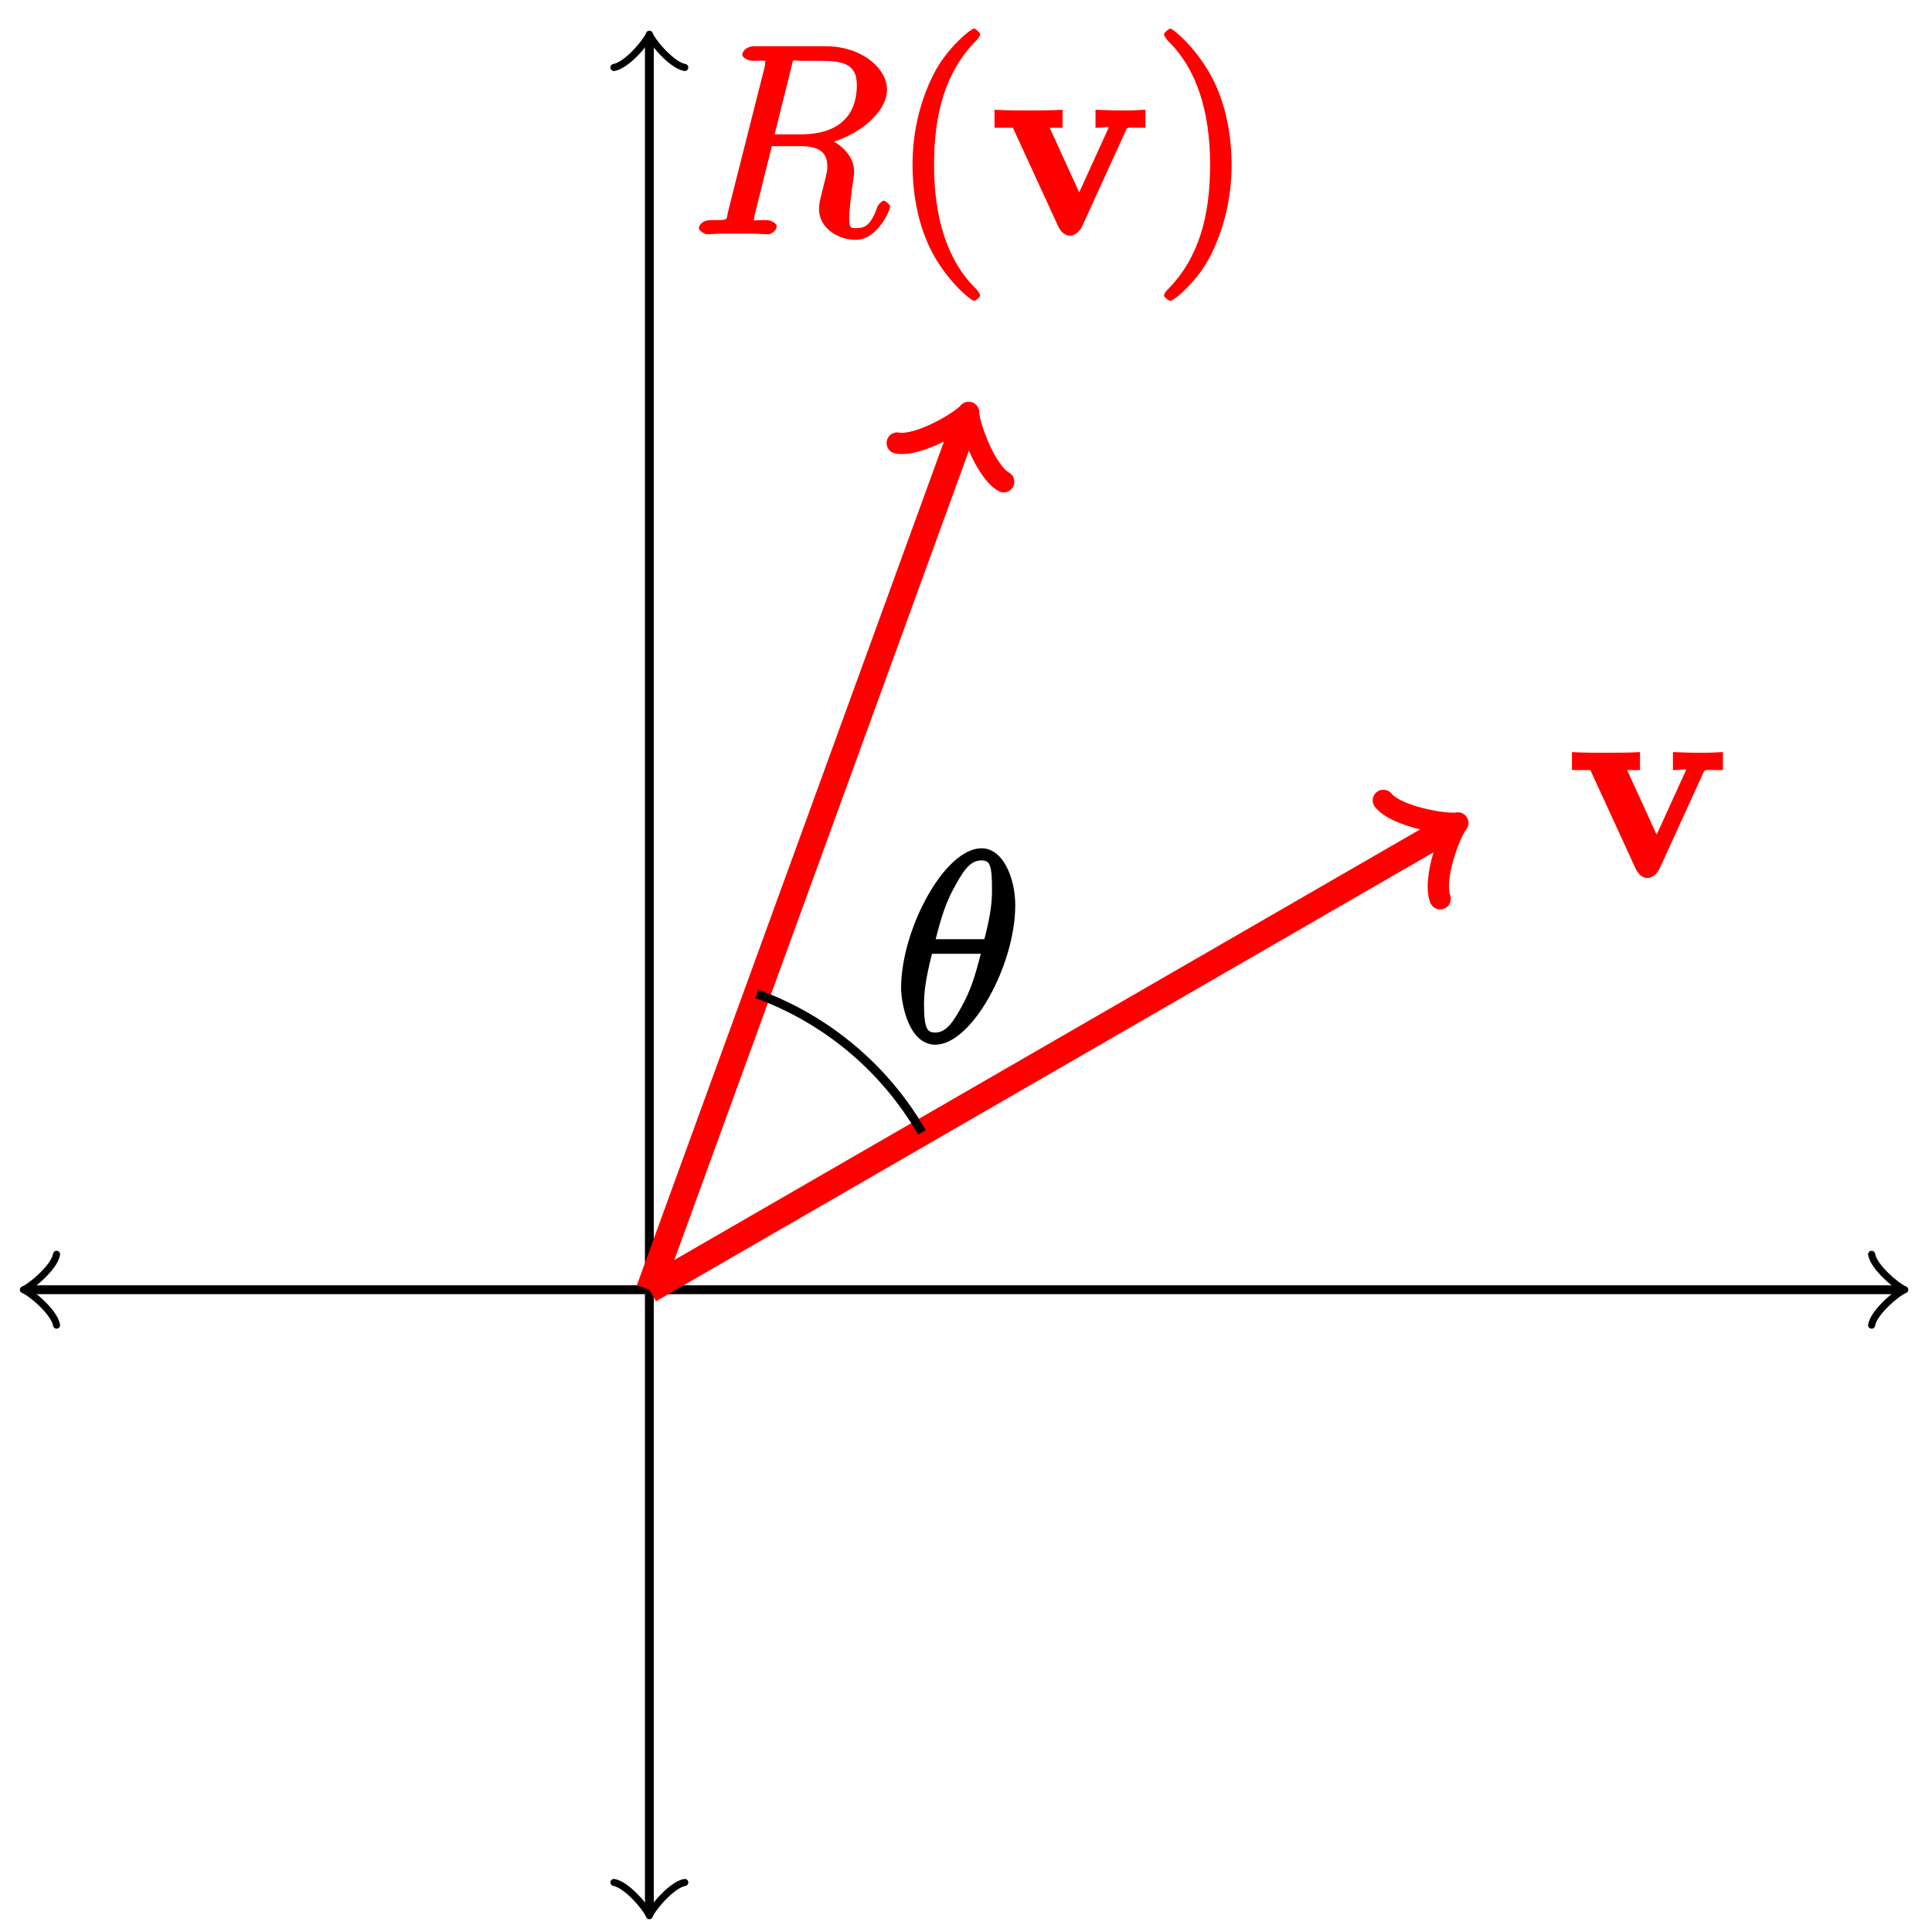
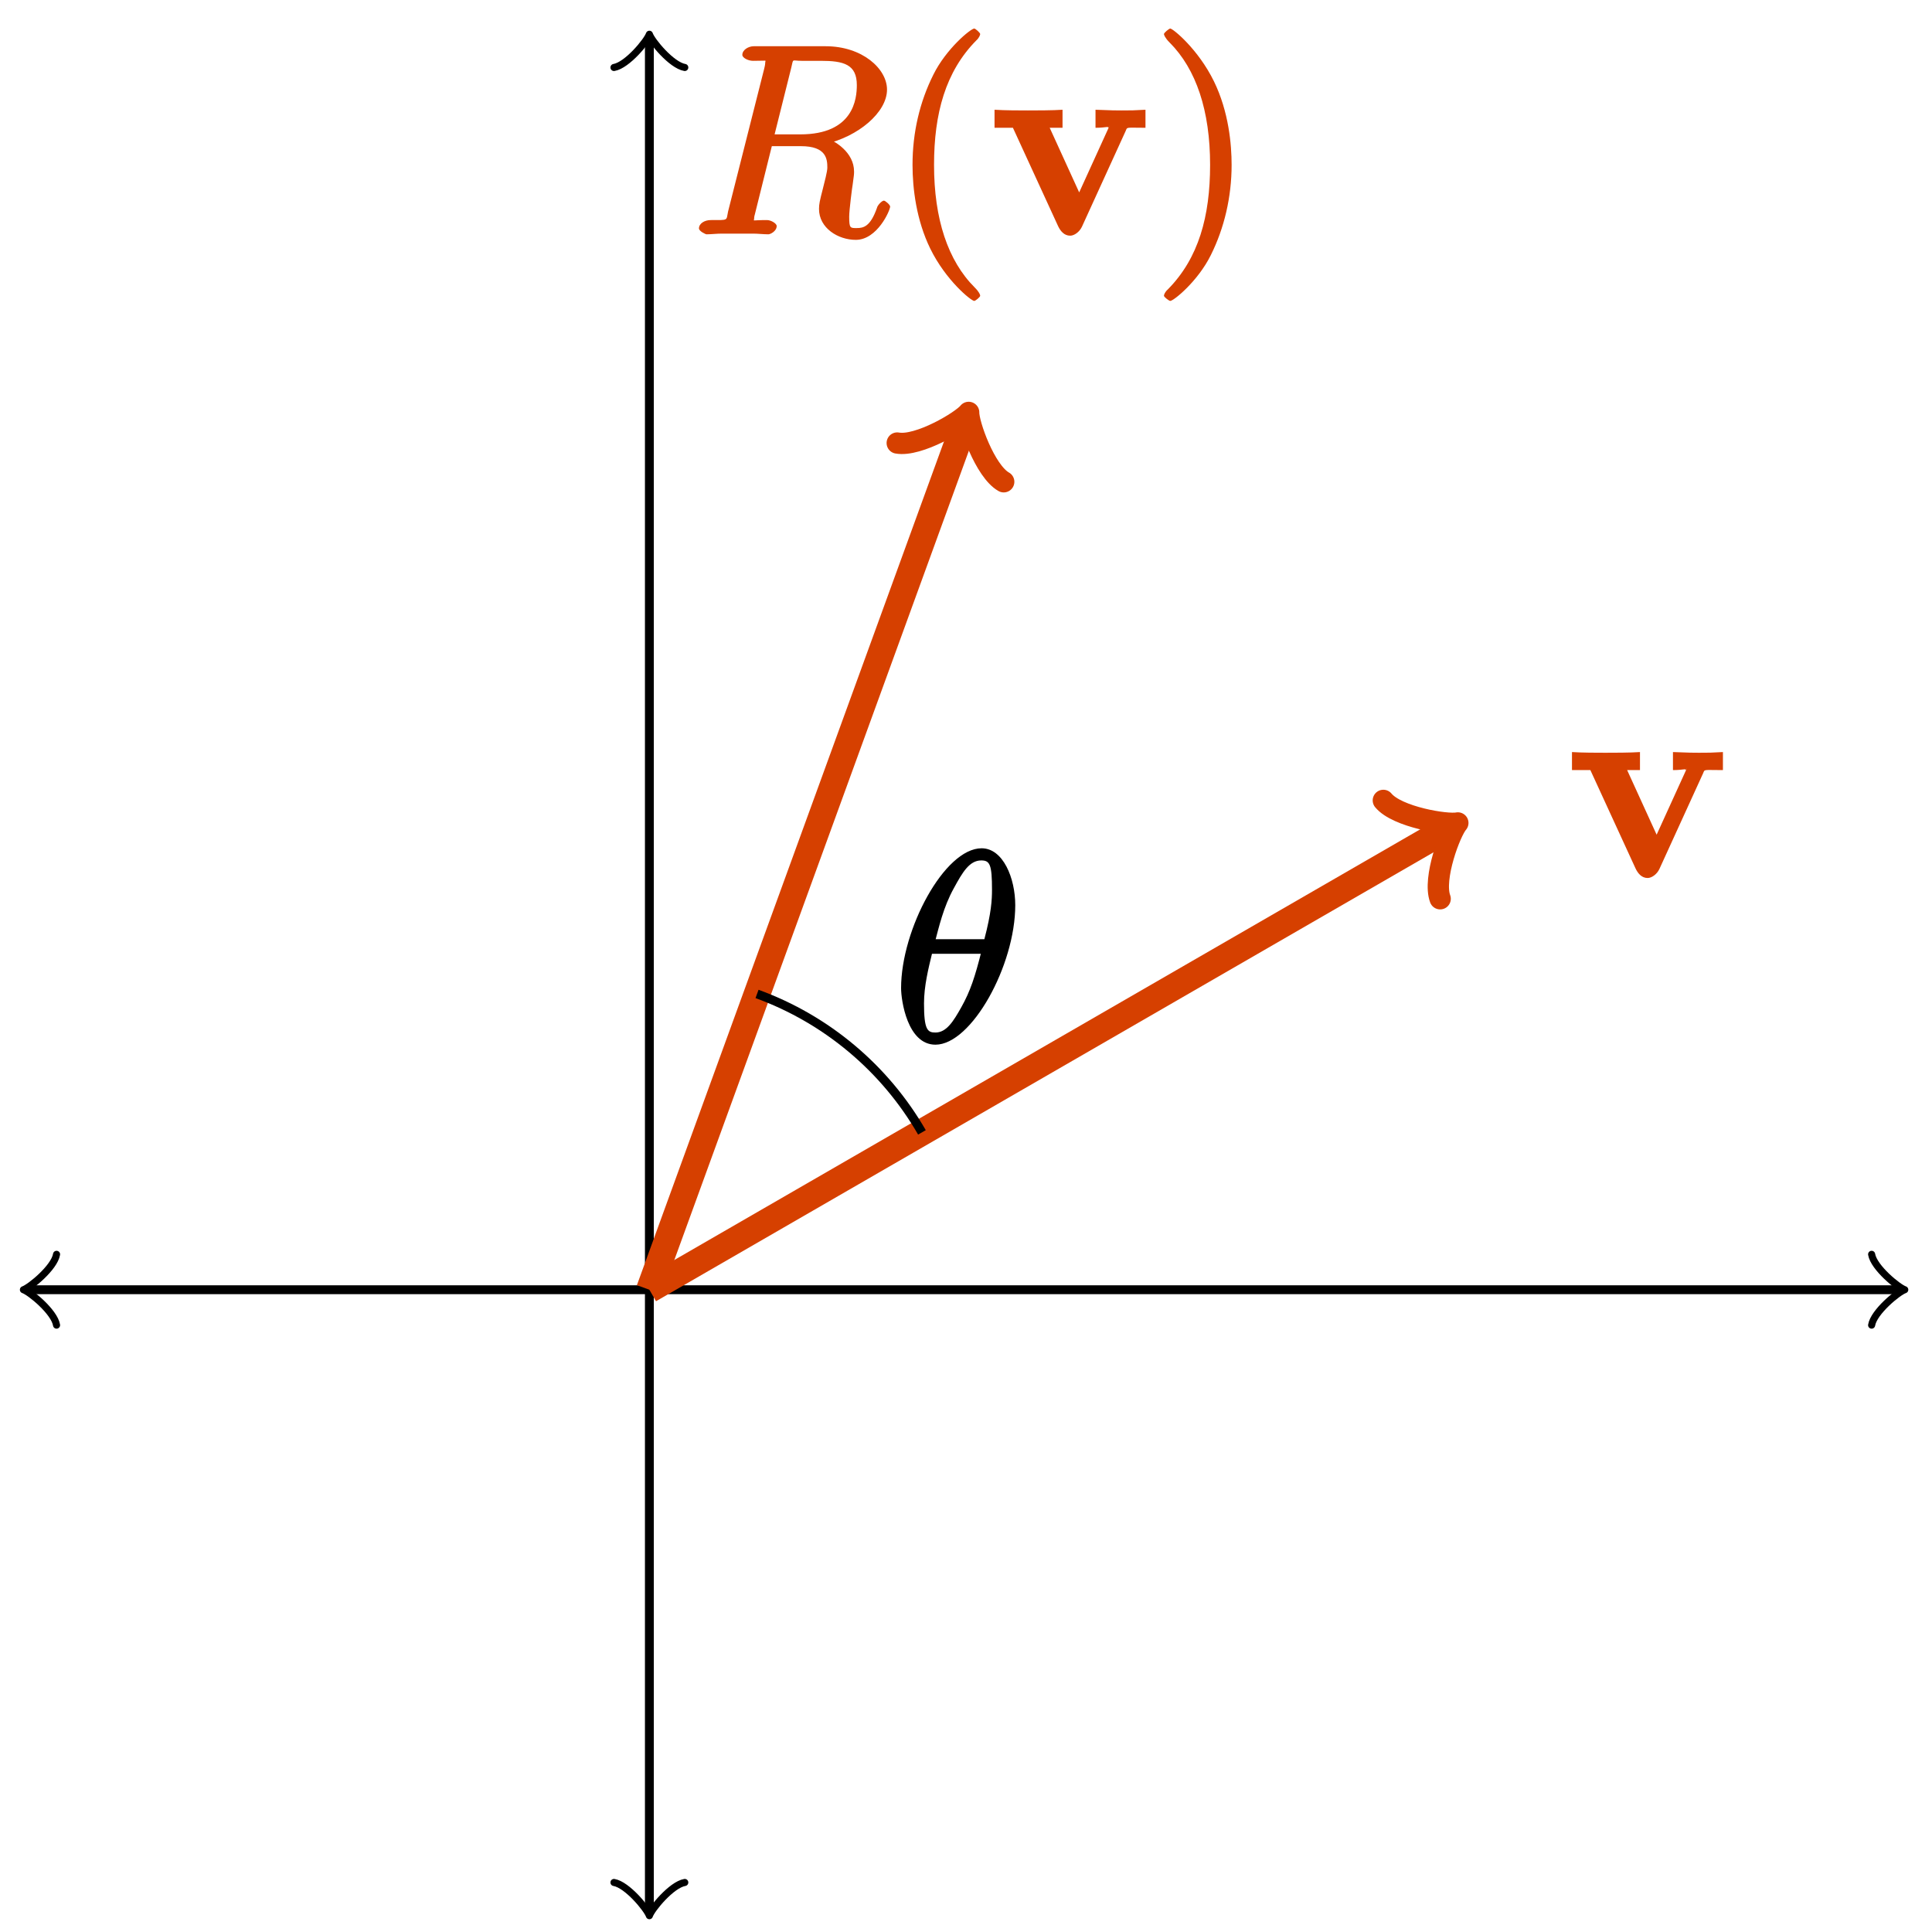
<svg xmlns="http://www.w3.org/2000/svg" xmlns:xlink="http://www.w3.org/1999/xlink" width="87pt" height="87pt" viewBox="0 0 87 87" version="1.1">
  <defs>
    <g>
      <symbol overflow="visible" id="glyph0-0">
        <path style="stroke:none;" d="" />
      </symbol>
      <symbol overflow="visible" id="glyph0-1">
        <path style="stroke:none;" d="M 6.047 -4.656 C 6.125 -4.844 6.047 -4.797 6.938 -4.797 L 6.938 -5.609 C 6.375 -5.578 6.344 -5.578 5.859 -5.578 C 5.531 -5.578 5.516 -5.578 4.688 -5.609 L 4.688 -4.797 C 5.156 -4.797 5.266 -4.875 5.266 -4.797 C 5.266 -4.781 5.312 -4.875 5.328 -4.906 L 3.812 -1.578 L 4.094 -1.578 L 2.625 -4.797 L 3.203 -4.797 L 3.203 -5.609 C 2.797 -5.578 1.953 -5.578 1.641 -5.578 C 1.297 -5.578 0.594 -5.578 0.141 -5.609 L 0.141 -4.797 L 0.969 -4.797 L 3 -0.375 C 3.109 -0.141 3.281 0.062 3.547 0.062 C 3.734 0.062 3.969 -0.109 4.078 -0.344 Z M 6.047 -4.656 " />
      </symbol>
      <symbol overflow="visible" id="glyph1-0">
        <path style="stroke:none;" d="" />
      </symbol>
      <symbol overflow="visible" id="glyph1-1">
        <path style="stroke:none;" d="M 4.547 -7.5 C 4.656 -7.938 4.547 -7.812 5.016 -7.812 L 5.875 -7.812 C 6.906 -7.812 7.5 -7.656 7.5 -6.719 C 7.5 -6.109 7.359 -4.5 4.953 -4.5 L 3.797 -4.5 Z M 6.062 -4.062 C 7.547 -4.391 8.859 -5.484 8.859 -6.516 C 8.859 -7.453 7.75 -8.469 6.094 -8.469 L 2.859 -8.469 C 2.625 -8.469 2.344 -8.312 2.344 -8.078 C 2.344 -7.953 2.594 -7.812 2.828 -7.812 C 3.531 -7.812 3.375 -7.859 3.375 -7.734 C 3.375 -7.703 3.375 -7.641 3.328 -7.453 L 1.703 -1.031 C 1.609 -0.609 1.75 -0.641 0.922 -0.641 C 0.641 -0.641 0.391 -0.484 0.391 -0.266 C 0.391 -0.141 0.688 0 0.734 0 C 0.938 0 1.188 -0.031 1.422 -0.031 L 2.828 -0.031 C 3.047 -0.031 3.297 0 3.516 0 C 3.609 0 3.891 -0.141 3.891 -0.375 C 3.891 -0.484 3.641 -0.641 3.453 -0.641 C 2.719 -0.641 2.875 -0.578 2.875 -0.703 C 2.875 -0.719 2.875 -0.797 2.906 -0.891 L 3.672 -3.969 L 4.984 -3.969 C 6.125 -3.969 6.172 -3.391 6.172 -3 C 6.172 -2.828 6.047 -2.359 5.969 -2.047 C 5.828 -1.5 5.797 -1.359 5.797 -1.141 C 5.797 -0.281 6.656 0.25 7.453 0.25 C 8.422 0.25 9 -1.078 9 -1.25 C 9 -1.328 8.781 -1.516 8.719 -1.516 C 8.625 -1.516 8.422 -1.297 8.406 -1.188 C 8.109 -0.344 7.797 -0.281 7.5 -0.281 C 7.203 -0.281 7.156 -0.266 7.156 -0.797 C 7.156 -1.094 7.297 -2.172 7.312 -2.234 C 7.375 -2.672 7.375 -2.719 7.375 -2.828 C 7.375 -3.688 6.516 -4.219 6.062 -4.359 Z M 6.062 -4.062 " />
      </symbol>
      <symbol overflow="visible" id="glyph1-2">
        <path style="stroke:none;" d="M 5.453 -6.156 C 5.453 -7.375 4.906 -8.719 3.938 -8.719 C 2.266 -8.719 0.312 -5.062 0.312 -2.422 C 0.312 -1.875 0.594 0.125 1.859 0.125 C 3.484 0.125 5.453 -3.438 5.453 -6.156 Z M 1.828 -4.469 C 2.016 -5.172 2.219 -6.078 2.688 -6.922 C 3.078 -7.641 3.391 -8.172 3.922 -8.172 C 4.312 -8.172 4.406 -7.984 4.406 -6.844 C 4.406 -6.406 4.375 -5.812 4.062 -4.625 L 1.859 -4.625 Z M 3.938 -4.109 C 3.641 -2.938 3.438 -2.297 3.016 -1.547 C 2.672 -0.938 2.359 -0.422 1.859 -0.422 C 1.5 -0.422 1.344 -0.547 1.344 -1.734 C 1.344 -2.516 1.547 -3.328 1.703 -3.969 L 3.906 -3.969 Z M 3.938 -4.109 " />
      </symbol>
      <symbol overflow="visible" id="glyph2-0">
        <path style="stroke:none;" d="" />
      </symbol>
      <symbol overflow="visible" id="glyph2-1">
        <path style="stroke:none;" d="M 4.047 2.766 C 4.047 2.719 4 2.594 3.797 2.391 C 2.594 1.188 1.969 -0.688 1.969 -3.125 C 1.969 -5.438 2.484 -7.328 3.875 -8.734 C 4 -8.844 4.047 -8.984 4.047 -9.016 C 4.047 -9.078 3.828 -9.266 3.781 -9.266 C 3.625 -9.266 2.516 -8.359 1.938 -7.188 C 1.328 -5.969 1 -4.594 1 -3.125 C 1 -2.062 1.172 -0.641 1.797 0.641 C 2.5 2.078 3.641 3 3.781 3 C 3.828 3 4.047 2.828 4.047 2.766 Z M 4.047 2.766 " />
      </symbol>
      <symbol overflow="visible" id="glyph2-2">
        <path style="stroke:none;" d="M 3.531 -3.125 C 3.531 -4.031 3.406 -5.516 2.734 -6.891 C 2.031 -8.328 0.891 -9.266 0.766 -9.266 C 0.719 -9.266 0.484 -9.078 0.484 -9.016 C 0.484 -8.984 0.531 -8.844 0.734 -8.641 C 1.938 -7.438 2.562 -5.562 2.562 -3.125 C 2.562 -0.812 2.047 1.078 0.656 2.484 C 0.531 2.594 0.484 2.719 0.484 2.766 C 0.484 2.828 0.719 3 0.766 3 C 0.922 3 2.016 2.109 2.594 0.938 C 3.203 -0.281 3.531 -1.688 3.531 -3.125 Z M 3.531 -3.125 " />
      </symbol>
    </g>
  </defs>
  <g id="surface1">
    <path style="fill:none;stroke-width:0.399;stroke-linecap:butt;stroke-linejoin:miter;stroke:rgb(0%,0%,0%);stroke-opacity:1;stroke-miterlimit:10;" d="M -27.889 -0 L 56.236 -0 " transform="matrix(1,0,0,-1,29.241,58.078)" />
    <path style="fill:none;stroke-width:0.319;stroke-linecap:round;stroke-linejoin:round;stroke:rgb(0%,0%,0%);stroke-opacity:1;stroke-miterlimit:10;" d="M -1.194 1.594 C -1.097 0.996 0.001 0.098 0.298 0 C 0.001 -0.101 -1.097 -0.996 -1.194 -1.594 " transform="matrix(-1,0,0,1,1.35248,58.078)" />
    <path style="fill:none;stroke-width:0.319;stroke-linecap:round;stroke-linejoin:round;stroke:rgb(0%,0%,0%);stroke-opacity:1;stroke-miterlimit:10;" d="M -1.195 1.594 C -1.097 0.996 0 0.101 0.297 -0 C 0 -0.098 -1.097 -0.996 -1.195 -1.594 " transform="matrix(1,0,0,-1,85.47634,58.078)" />
    <path style="fill:none;stroke-width:0.399;stroke-linecap:butt;stroke-linejoin:miter;stroke:rgb(0%,0%,0%);stroke-opacity:1;stroke-miterlimit:10;" d="M 0.001 -27.887 L 0.001 56.234 " transform="matrix(1,0,0,-1,29.241,58.078)" />
    <path style="fill:none;stroke-width:0.319;stroke-linecap:round;stroke-linejoin:round;stroke:rgb(0%,0%,0%);stroke-opacity:1;stroke-miterlimit:10;" d="M -1.197 1.595 C -1.095 0.997 -0.002 0.099 0.299 0.001 C -0.002 -0.1 -1.095 -0.995 -1.197 -1.593 " transform="matrix(0,1,1,0,29.241,85.96652)" />
    <path style="fill:none;stroke-width:0.319;stroke-linecap:round;stroke-linejoin:round;stroke:rgb(0%,0%,0%);stroke-opacity:1;stroke-miterlimit:10;" d="M -1.196 1.593 C -1.095 0.995 -0.001 0.1 0.3 -0.001 C -0.001 -0.099 -1.095 -0.997 -1.196 -1.595 " transform="matrix(0,-1,-1,0,29.241,1.84266)" />
-     <path style="fill:none;stroke-width:1.196;stroke-linecap:butt;stroke-linejoin:miter;stroke:rgb(100%,0%,0%);stroke-opacity:1;stroke-miterlimit:10;" d="M 0.001 -0 L 35.993 20.781 " transform="matrix(1,0,0,-1,29.241,58.078)" />
-     <path style="fill:none;stroke-width:0.956;stroke-linecap:round;stroke-linejoin:round;stroke:rgb(100%,0%,0%);stroke-opacity:1;stroke-miterlimit:10;" d="M -1.913 2.549 C -1.754 1.594 -0.002 0.159 0.477 -0 C -0.002 -0.16 -1.752 -1.595 -1.912 -2.55 " transform="matrix(0.86877,-0.5016,-0.5016,-0.86877,65.23375,37.29765)" />
-     <g style="fill:rgb(100%,0%,0%);fill-opacity:1;">
+     <path style="fill:none;stroke-width:1.196;stroke-linecap:butt;stroke-linejoin:miter;stroke:rgb(83.899%,25.099%,0%);stroke-opacity:1;stroke-miterlimit:10;" d="M 0.001 -0 L 35.993 20.781 " transform="matrix(1,0,0,-1,29.241,58.078)" />
+     <path style="fill:none;stroke-width:0.956;stroke-linecap:round;stroke-linejoin:round;stroke:rgb(83.899%,25.099%,0%);stroke-opacity:1;stroke-miterlimit:10;" d="M -1.913 2.549 C -1.754 1.594 -0.002 0.159 0.477 -0 C -0.002 -0.16 -1.752 -1.595 -1.912 -2.55 " transform="matrix(0.86877,-0.5016,-0.5016,-0.86877,65.23375,37.29765)" />
+     <g style="fill:rgb(83.922%,25.098%,0%);fill-opacity:1;">
      <use xlink:href="#glyph0-1" x="70.647" y="39.475" />
    </g>
-     <path style="fill:none;stroke-width:1.196;stroke-linecap:butt;stroke-linejoin:miter;stroke:rgb(100%,0%,0%);stroke-opacity:1;stroke-miterlimit:10;" d="M 0.001 -0 L 14.216 39.055 " transform="matrix(1,0,0,-1,29.241,58.078)" />
-     <path style="fill:none;stroke-width:0.956;stroke-linecap:round;stroke-linejoin:round;stroke:rgb(100%,0%,0%);stroke-opacity:1;stroke-miterlimit:10;" d="M -1.914 2.549 C -1.753 1.595 -0.002 0.16 0.48 -0 C -0.002 -0.159 -1.755 -1.594 -1.914 -2.549 " transform="matrix(0.34244,-0.94089,-0.94089,-0.34244,43.45627,19.02177)" />
-     <g style="fill:rgb(100%,0%,0%);fill-opacity:1;">
+     <path style="fill:none;stroke-width:1.196;stroke-linecap:butt;stroke-linejoin:miter;stroke:rgb(83.899%,25.099%,0%);stroke-opacity:1;stroke-miterlimit:10;" d="M 0.001 -0 L 14.216 39.055 " transform="matrix(1,0,0,-1,29.241,58.078)" />
+     <path style="fill:none;stroke-width:0.956;stroke-linecap:round;stroke-linejoin:round;stroke:rgb(83.899%,25.099%,0%);stroke-opacity:1;stroke-miterlimit:10;" d="M -1.914 2.549 C -1.753 1.595 -0.002 0.16 0.48 -0 C -0.002 -0.159 -1.755 -1.594 -1.914 -2.549 " transform="matrix(0.34244,-0.94089,-0.94089,-0.34244,43.45627,19.02177)" />
+     <g style="fill:rgb(83.922%,25.098%,0%);fill-opacity:1;">
      <use xlink:href="#glyph1-1" x="31.084" y="10.551" />
    </g>
-     <g style="fill:rgb(100%,0%,0%);fill-opacity:1;">
+     <g style="fill:rgb(83.922%,25.098%,0%);fill-opacity:1;">
      <use xlink:href="#glyph2-1" x="40.092" y="10.551" />
    </g>
-     <g style="fill:rgb(100%,0%,0%);fill-opacity:1;">
+     <g style="fill:rgb(83.922%,25.098%,0%);fill-opacity:1;">
      <use xlink:href="#glyph0-1" x="44.644" y="10.551" />
    </g>
-     <g style="fill:rgb(100%,0%,0%);fill-opacity:1;">
+     <g style="fill:rgb(83.922%,25.098%,0%);fill-opacity:1;">
      <use xlink:href="#glyph2-2" x="51.93" y="10.551" />
    </g>
    <path style="fill:none;stroke-width:0.399;stroke-linecap:butt;stroke-linejoin:miter;stroke:rgb(0%,0%,0%);stroke-opacity:1;stroke-miterlimit:10;" d="M 12.275 7.086 C 10.611 9.973 7.978 12.18 4.849 13.32 " transform="matrix(1,0,0,-1,29.241,58.078)" />
    <g style="fill:rgb(0%,0%,0%);fill-opacity:1;">
      <use xlink:href="#glyph1-2" x="40.265" y="46.918" />
    </g>
  </g>
</svg>
